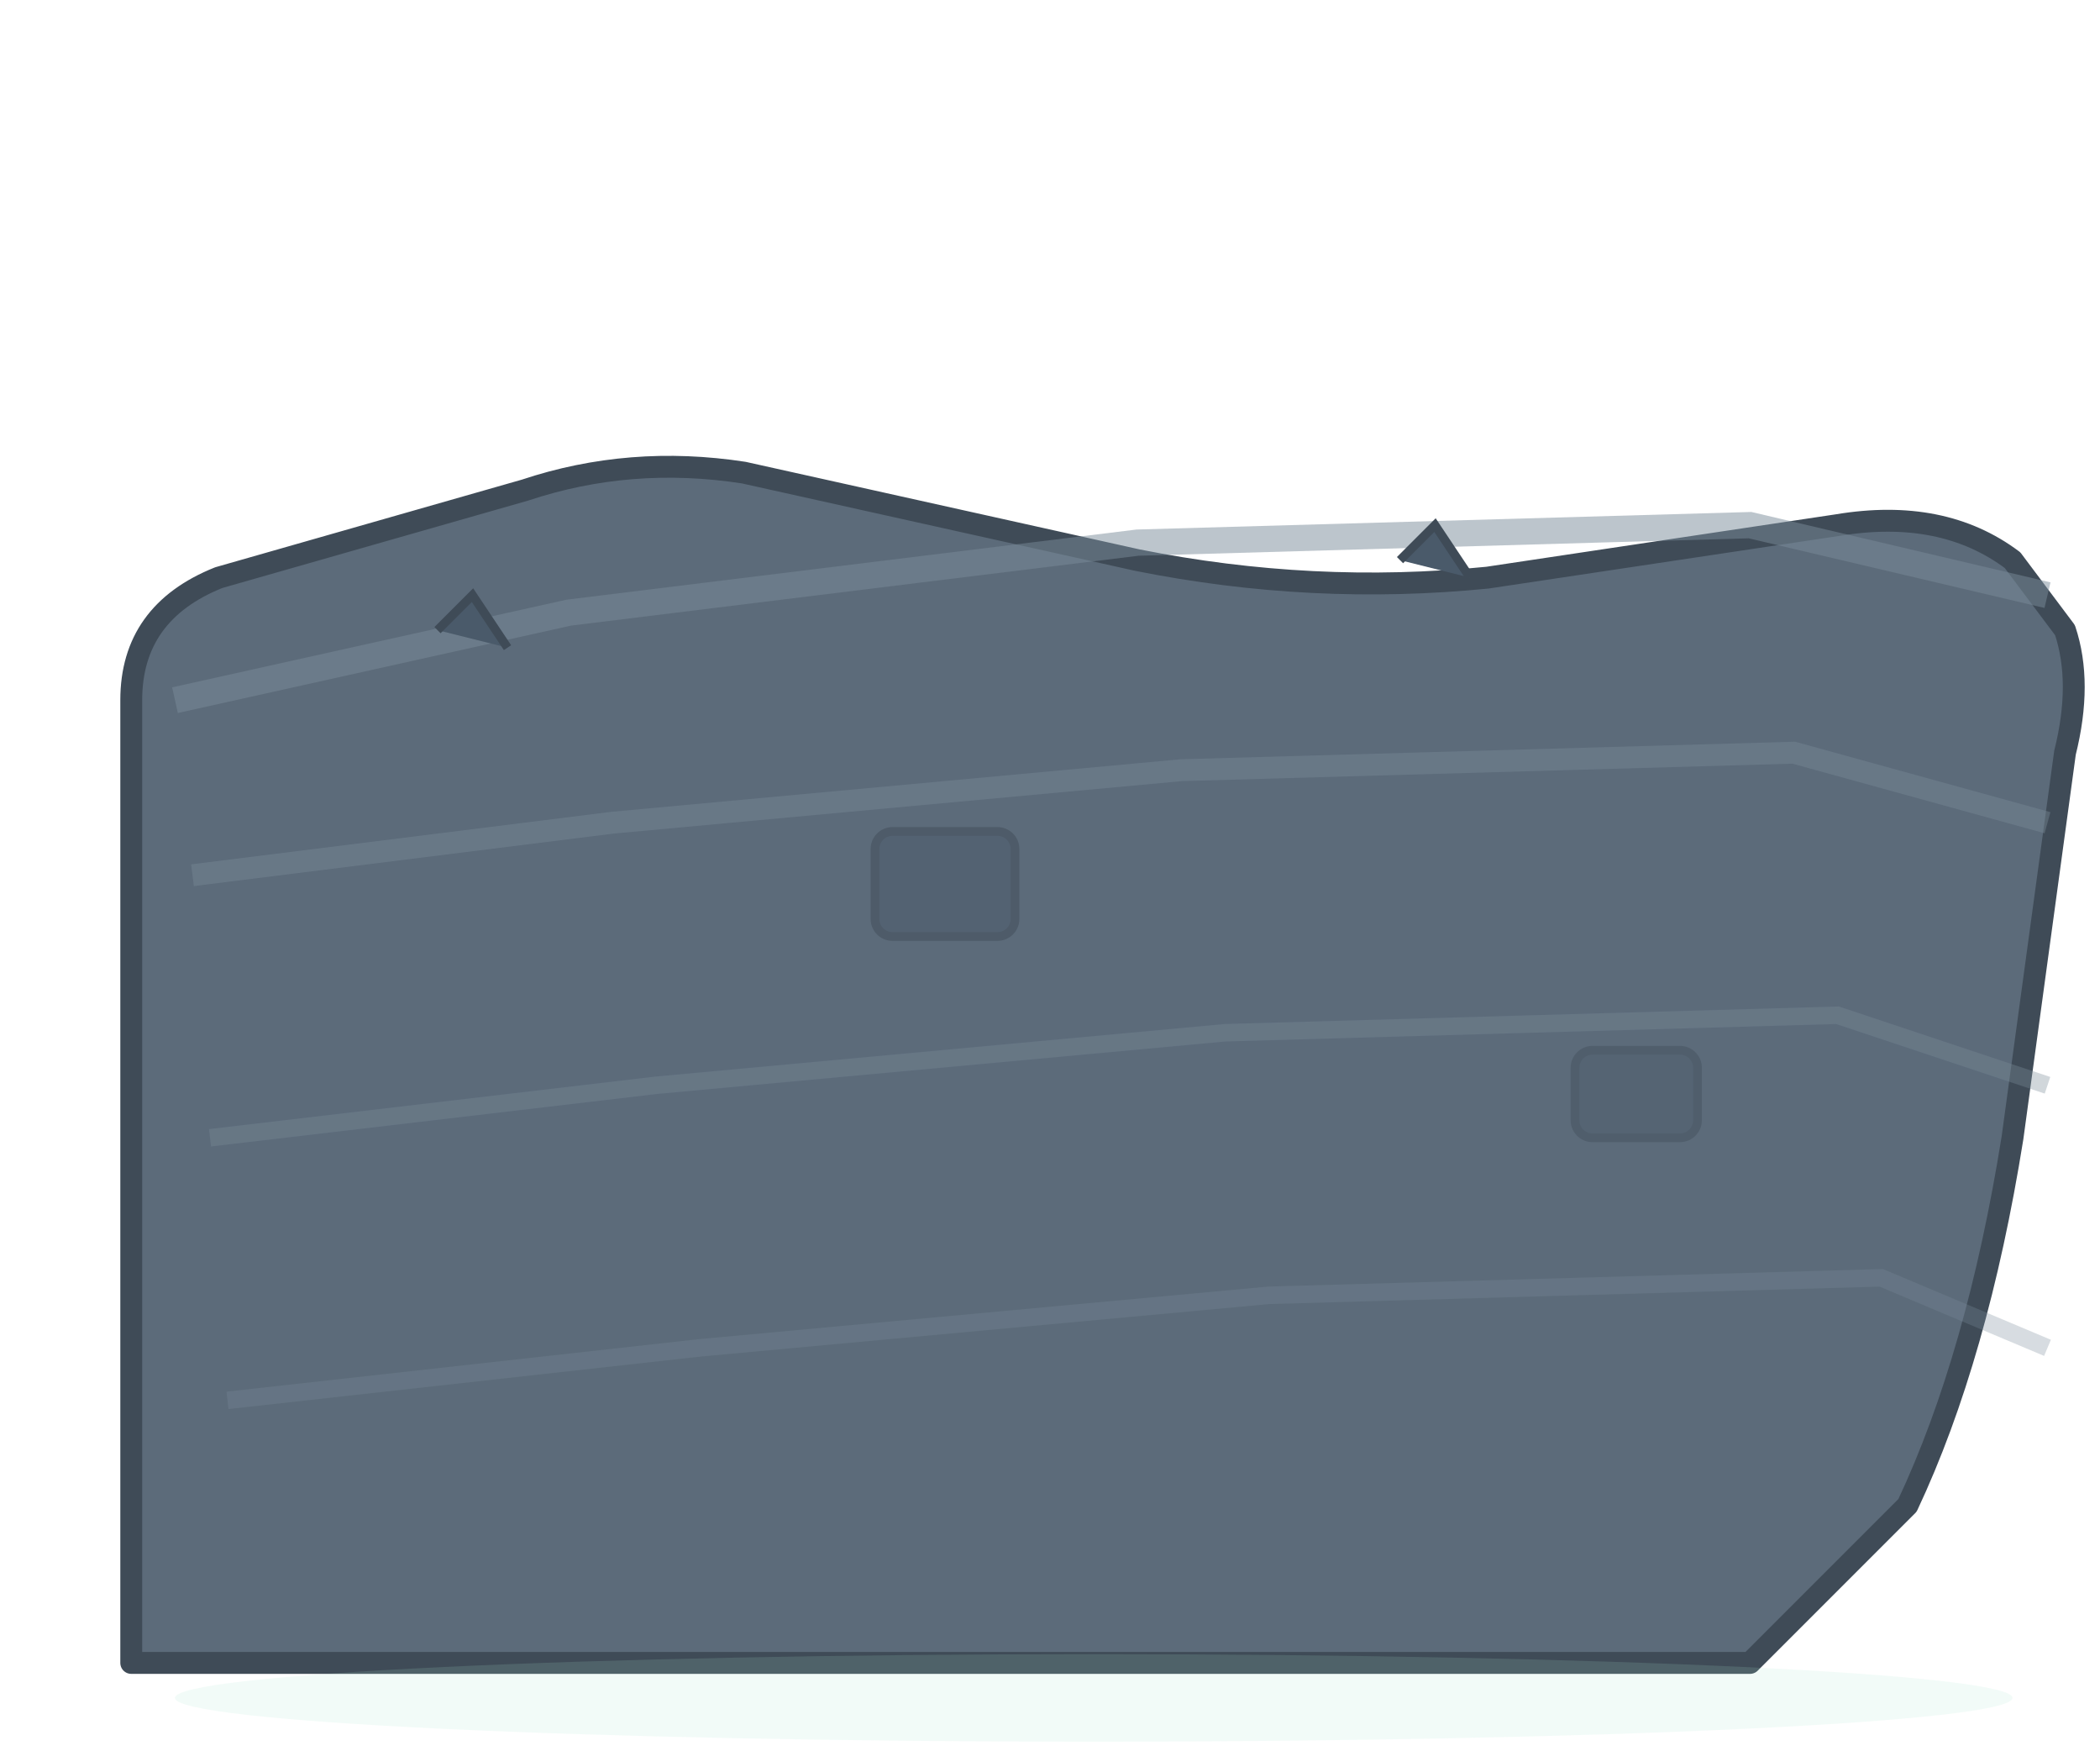
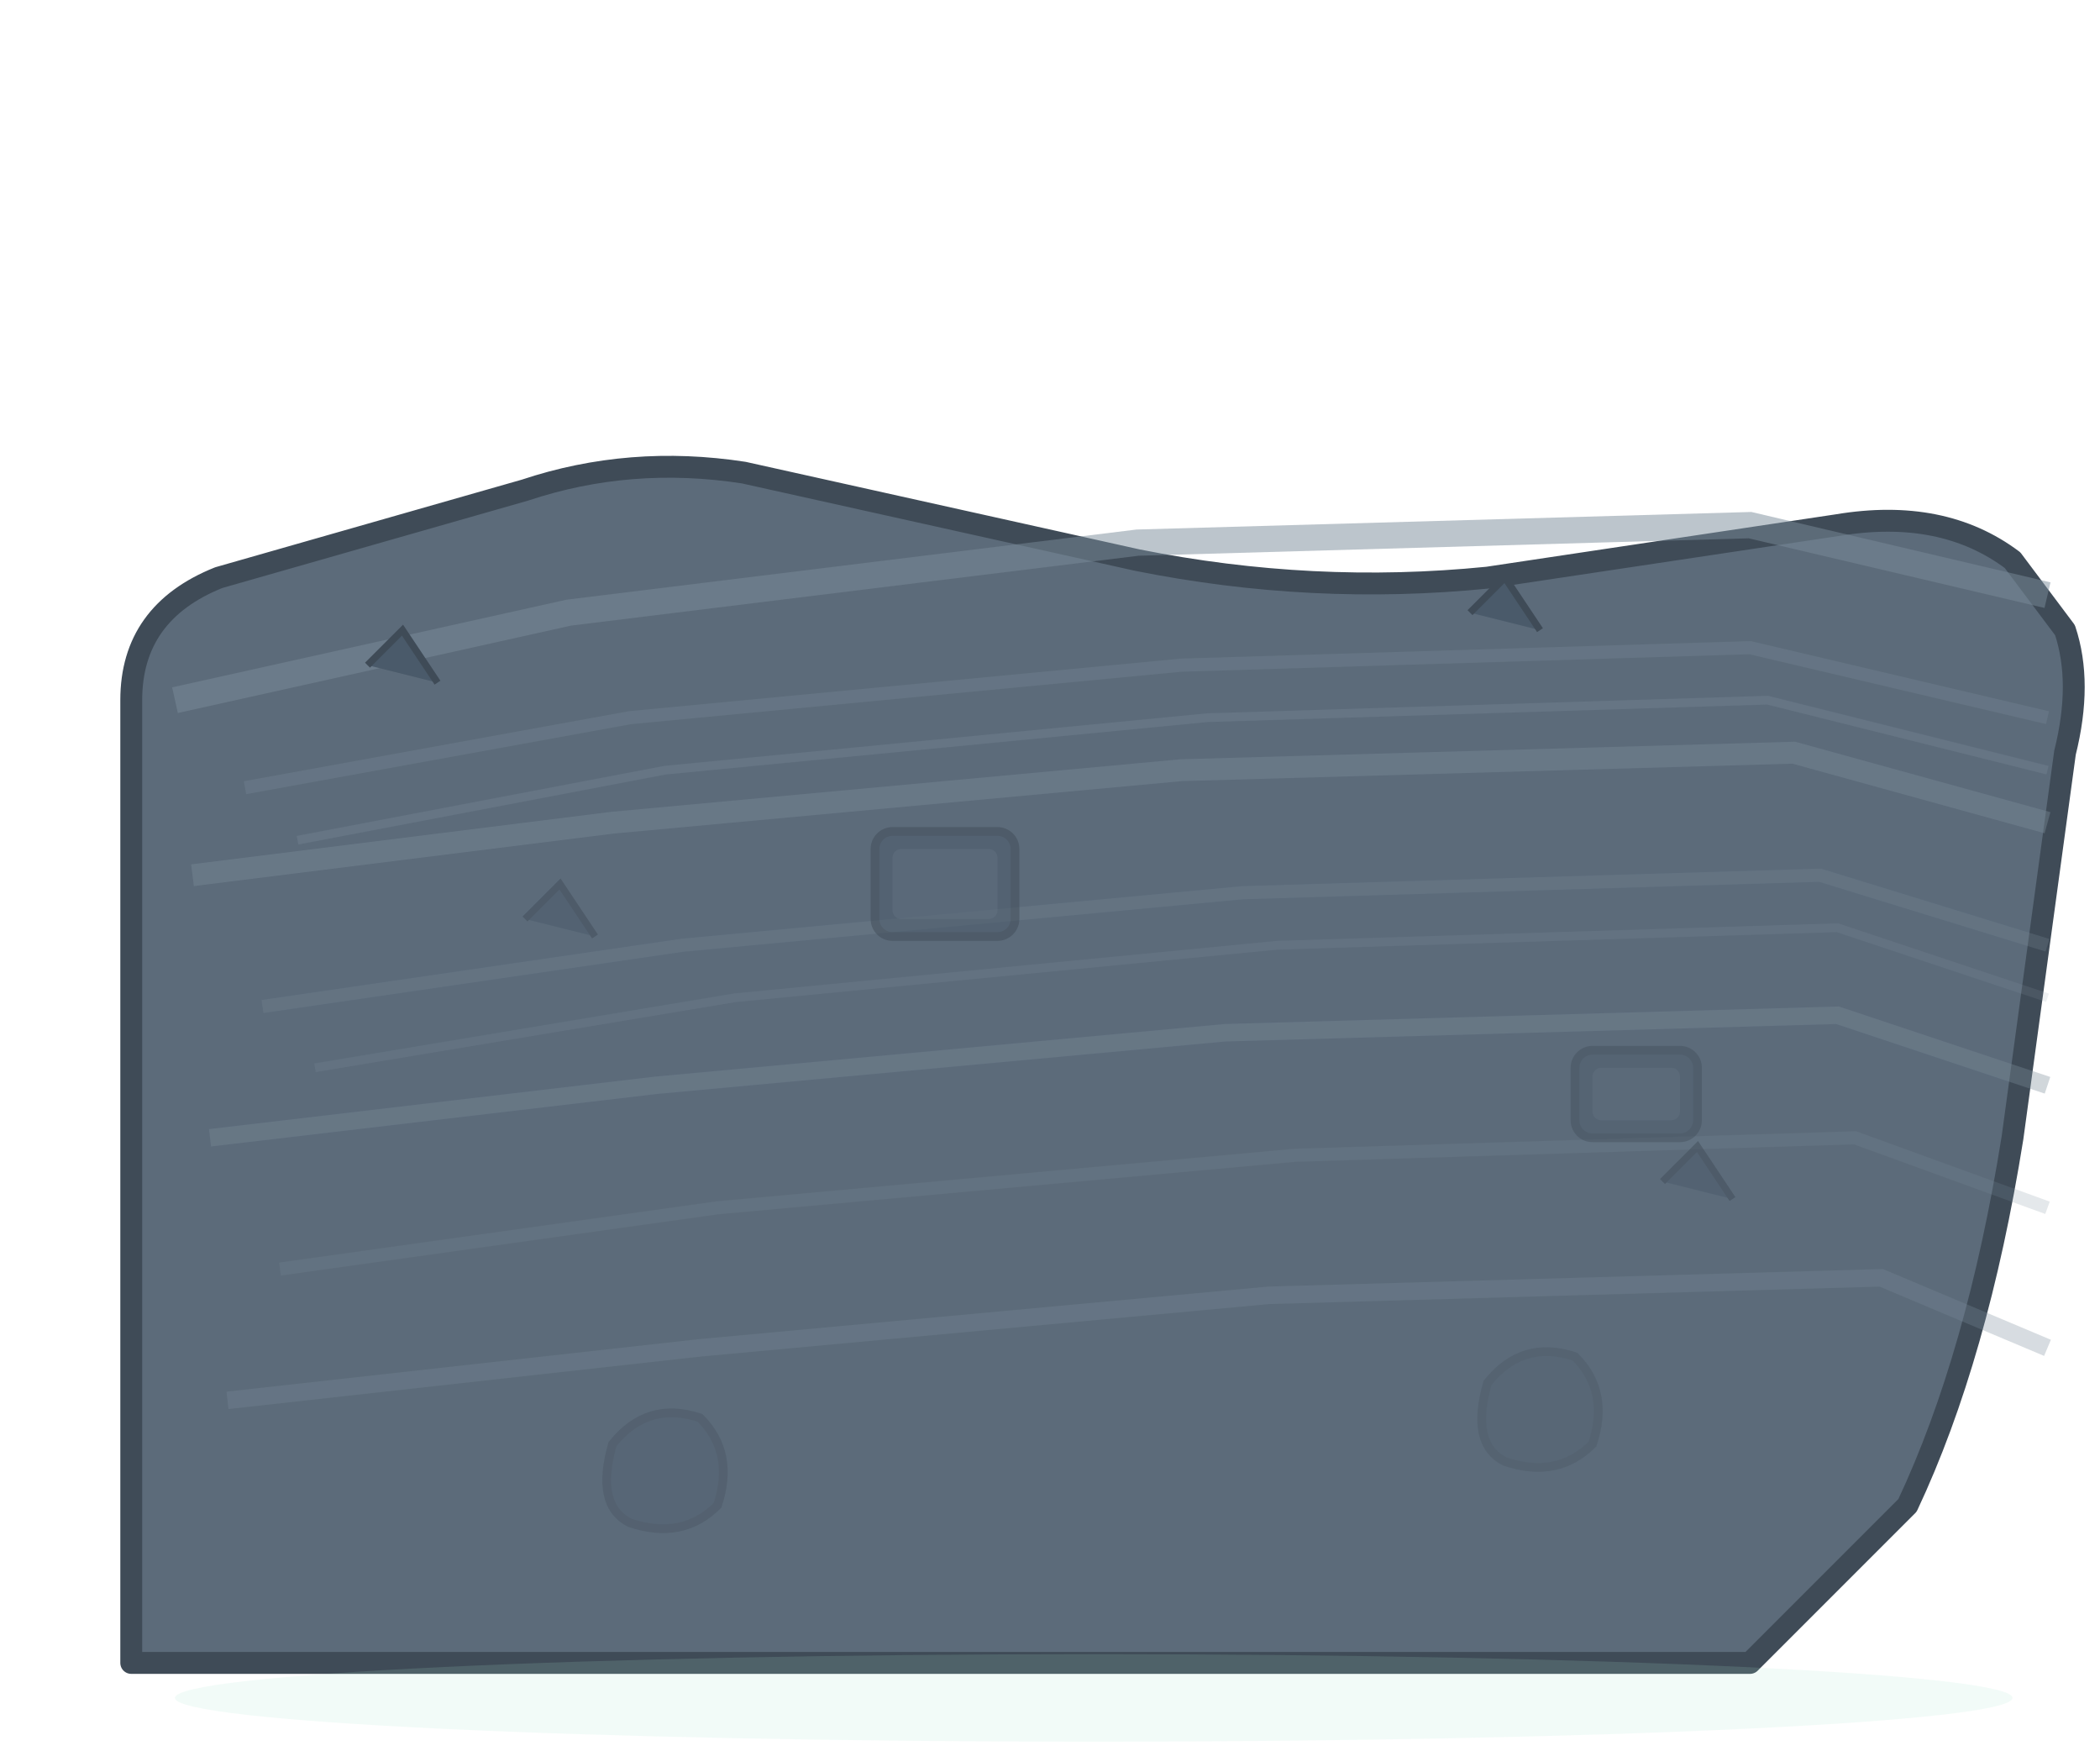
<svg xmlns="http://www.w3.org/2000/svg" viewBox="0 0 240 200">
  <g id="terrain-canyon-ledge">
    <path d="M15 190 L15 80 Q15 70 25 66 L60 56 Q72 52 85 54 L130 64 Q150 68 170 66 L210 60 Q222 58 230 64 L236 72 Q238 78 236 86 L230 130 Q226 155 218 172 L200 190Z" fill="#5C6B7A" stroke="#3F4B57" stroke-width="2.5" stroke-linejoin="round" />
    <path d="M20 80 L65 70 L130 62 L200 60 L234 68" fill="none" stroke="#7A8B99" stroke-width="3" opacity="0.5" />
    <path d="M22 100 L70 94 L135 88 L205 86 L234 94" fill="none" stroke="#7A8B99" stroke-width="2.5" opacity="0.4" />
    <path d="M24 130 L75 124 L140 118 L210 116 L234 124" fill="none" stroke="#7A8B99" stroke-width="2" opacity="0.35" />
    <path d="M26 160 L80 154 L145 148 L215 146 L234 154" fill="none" stroke="#7A8B99" stroke-width="2" opacity="0.3" />
-     <path d="M50 72 L54 68 L58 74" fill="#4A5A6A" stroke="#3F4B57" stroke-width="1" />
-     <path d="M160 64 L164 60 L168 66" fill="#4A5A6A" stroke="#3F4B57" stroke-width="1" />
+     <path d="M28 90 L72 82 L135 76 L200 74 L234 82" fill="none" stroke="#7A8B99" stroke-width="1.5" opacity="0.3" />
+     <path d="M30 115 L78 108 L142 102 L208 100 L234 108" fill="none" stroke="#7A8B99" stroke-width="1.5" opacity="0.25" />
+     <path d="M32 145 L82 138 L148 132 L212 130 L234 138" fill="none" stroke="#7A8B99" stroke-width="1.5" opacity="0.2" />
+     <path d="M34 96 L76 88 L138 82 L202 80 L234 88" fill="none" stroke="#8B9BAB" stroke-width="1" opacity="0.2" />
+     <path d="M36 122 L84 114 L146 108 L210 106 L234 114" fill="none" stroke="#8B9BAB" stroke-width="1" opacity="0.15" />
+     <path d="M42 76 L46 72 L50 78" fill="#4A5A6A" stroke="#3F4B57" stroke-width="0.8" />
+     <path d="M168 70 L172 66 L176 72" fill="#4A5A6A" stroke="#3F4B57" stroke-width="0.8" />
+     <path d="M60 105 L64 101 L68 107" fill="#4A5A6A" stroke="#3F4B57" stroke-width="0.8" opacity="0.5" />
+     <path d="M190 135 L194 131 L198 137" fill="#4A5A6A" stroke="#3F4B57" stroke-width="0.8" opacity="0.5" />
    <rect x="100" y="95" width="16" height="12" rx="2" fill="#4A5A6A" stroke="#3F4B57" stroke-width="1" opacity="0.5" />
+     <rect x="102" y="97" width="12" height="8" rx="1" fill="#6B7A8A" opacity="0.3" />
    <rect x="180" y="120" width="14" height="10" rx="2" fill="#4A5A6A" stroke="#3F4B57" stroke-width="1" opacity="0.4" />
+     <rect x="182" y="122" width="10" height="6" rx="1" fill="#6B7A8A" opacity="0.25" />
+     <path d="M70 165 Q74 160 80 162 Q84 166 82 172 Q78 176 72 174 Q68 172 70 165Z" fill="#4A5A6A" stroke="#3F4B57" stroke-width="1" opacity="0.3" />
+     <path d="M170 158 Q174 153 180 155 Q184 159 182 165 Q178 169 172 167 Q168 165 170 158Z" fill="#4A5A6A" stroke="#3F4B57" stroke-width="1" opacity="0.25" />
    <ellipse cx="125" cy="194" rx="105" ry="5" fill="#A8E6CF" opacity="0.15" />
  </g>
</svg>
